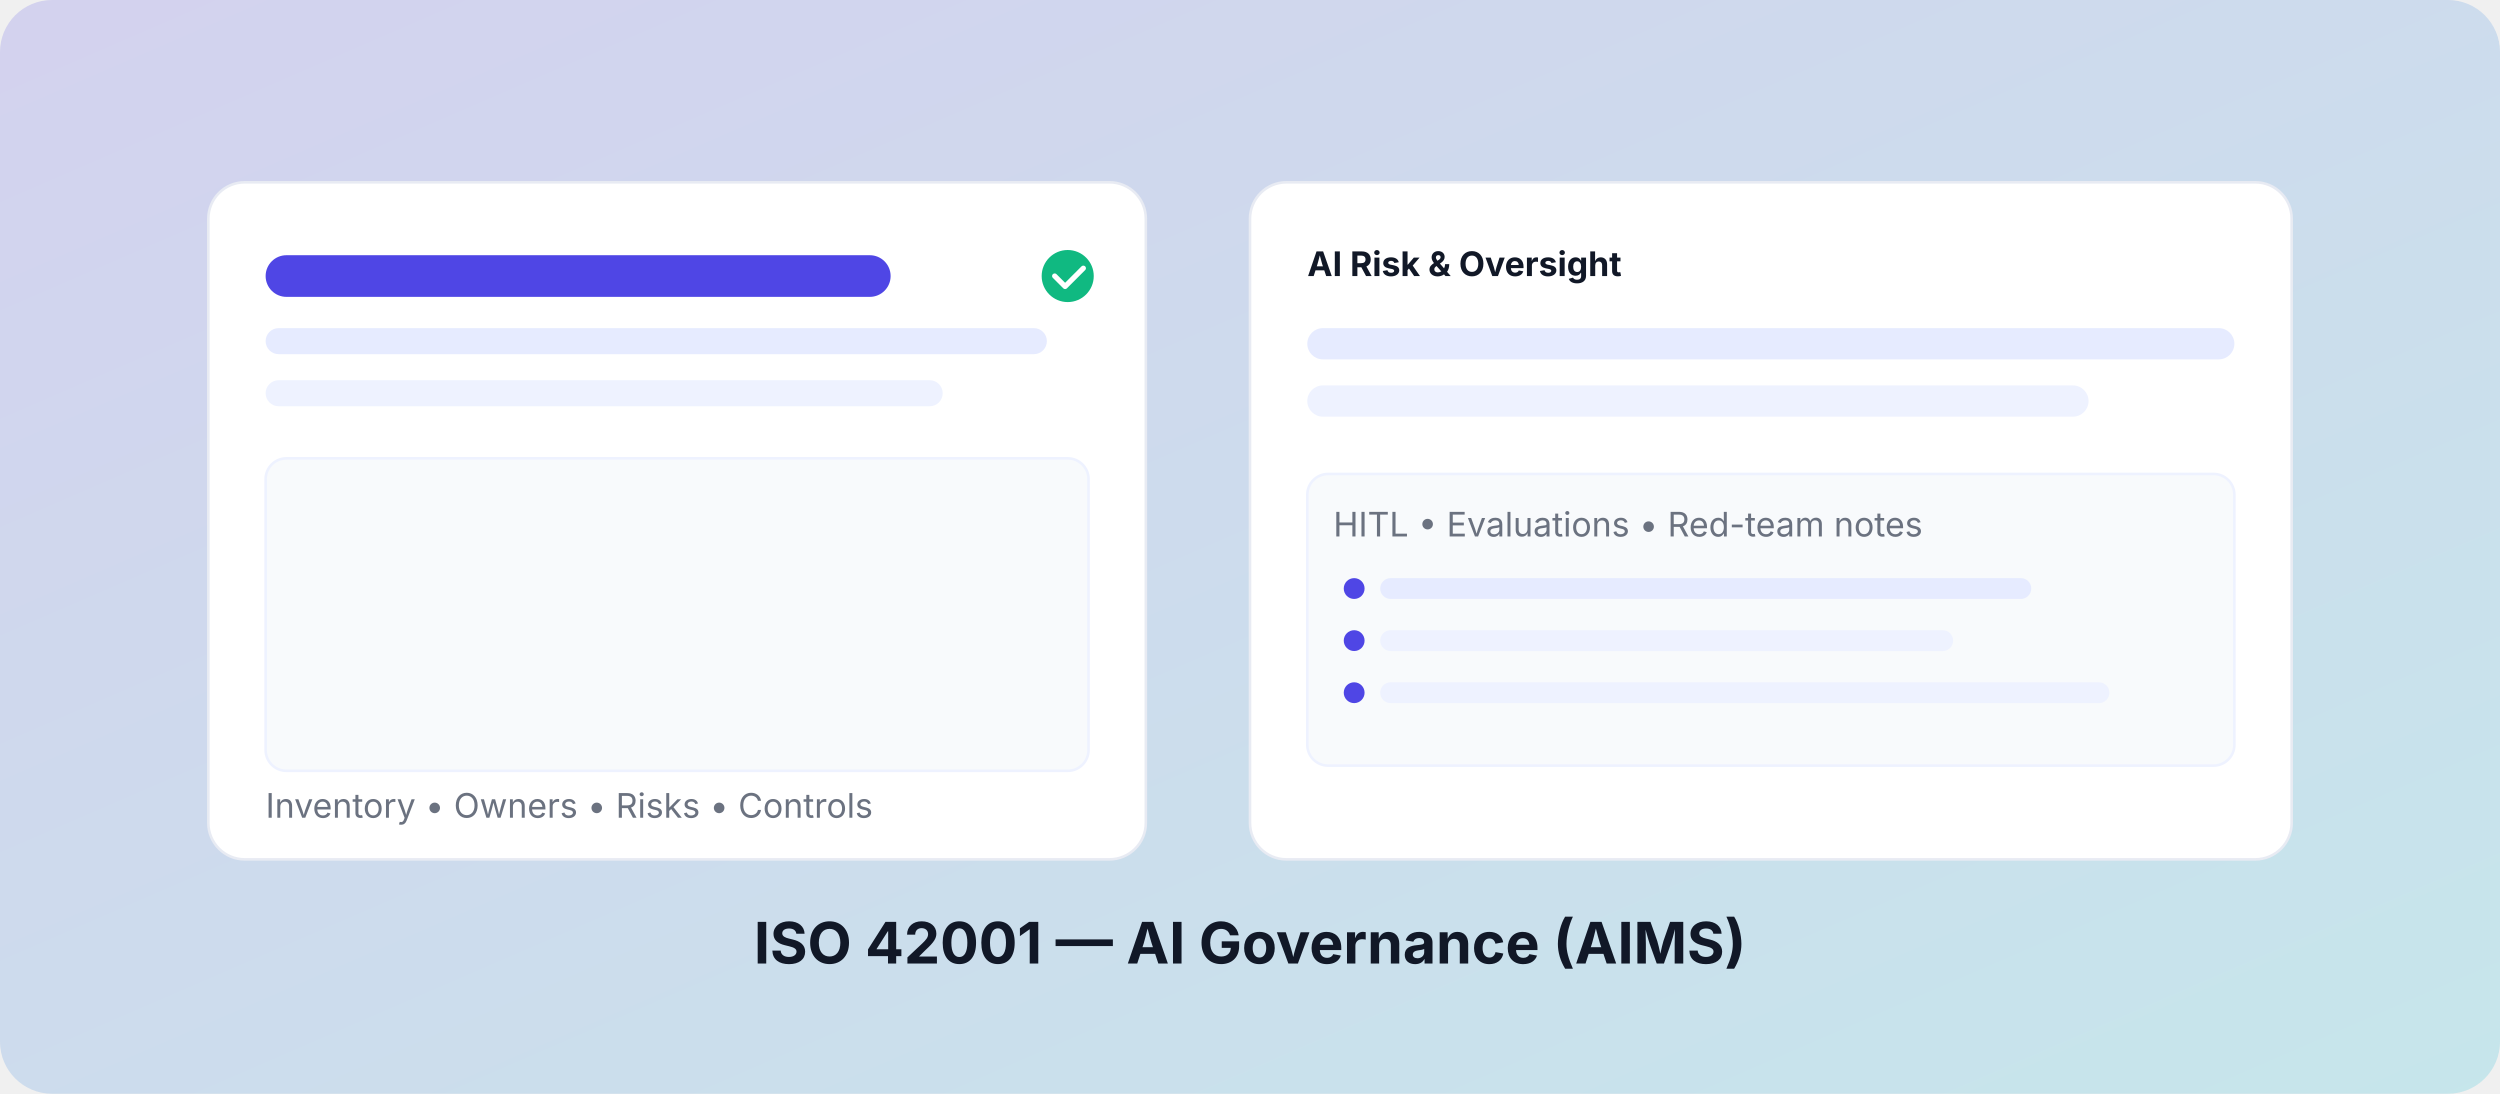
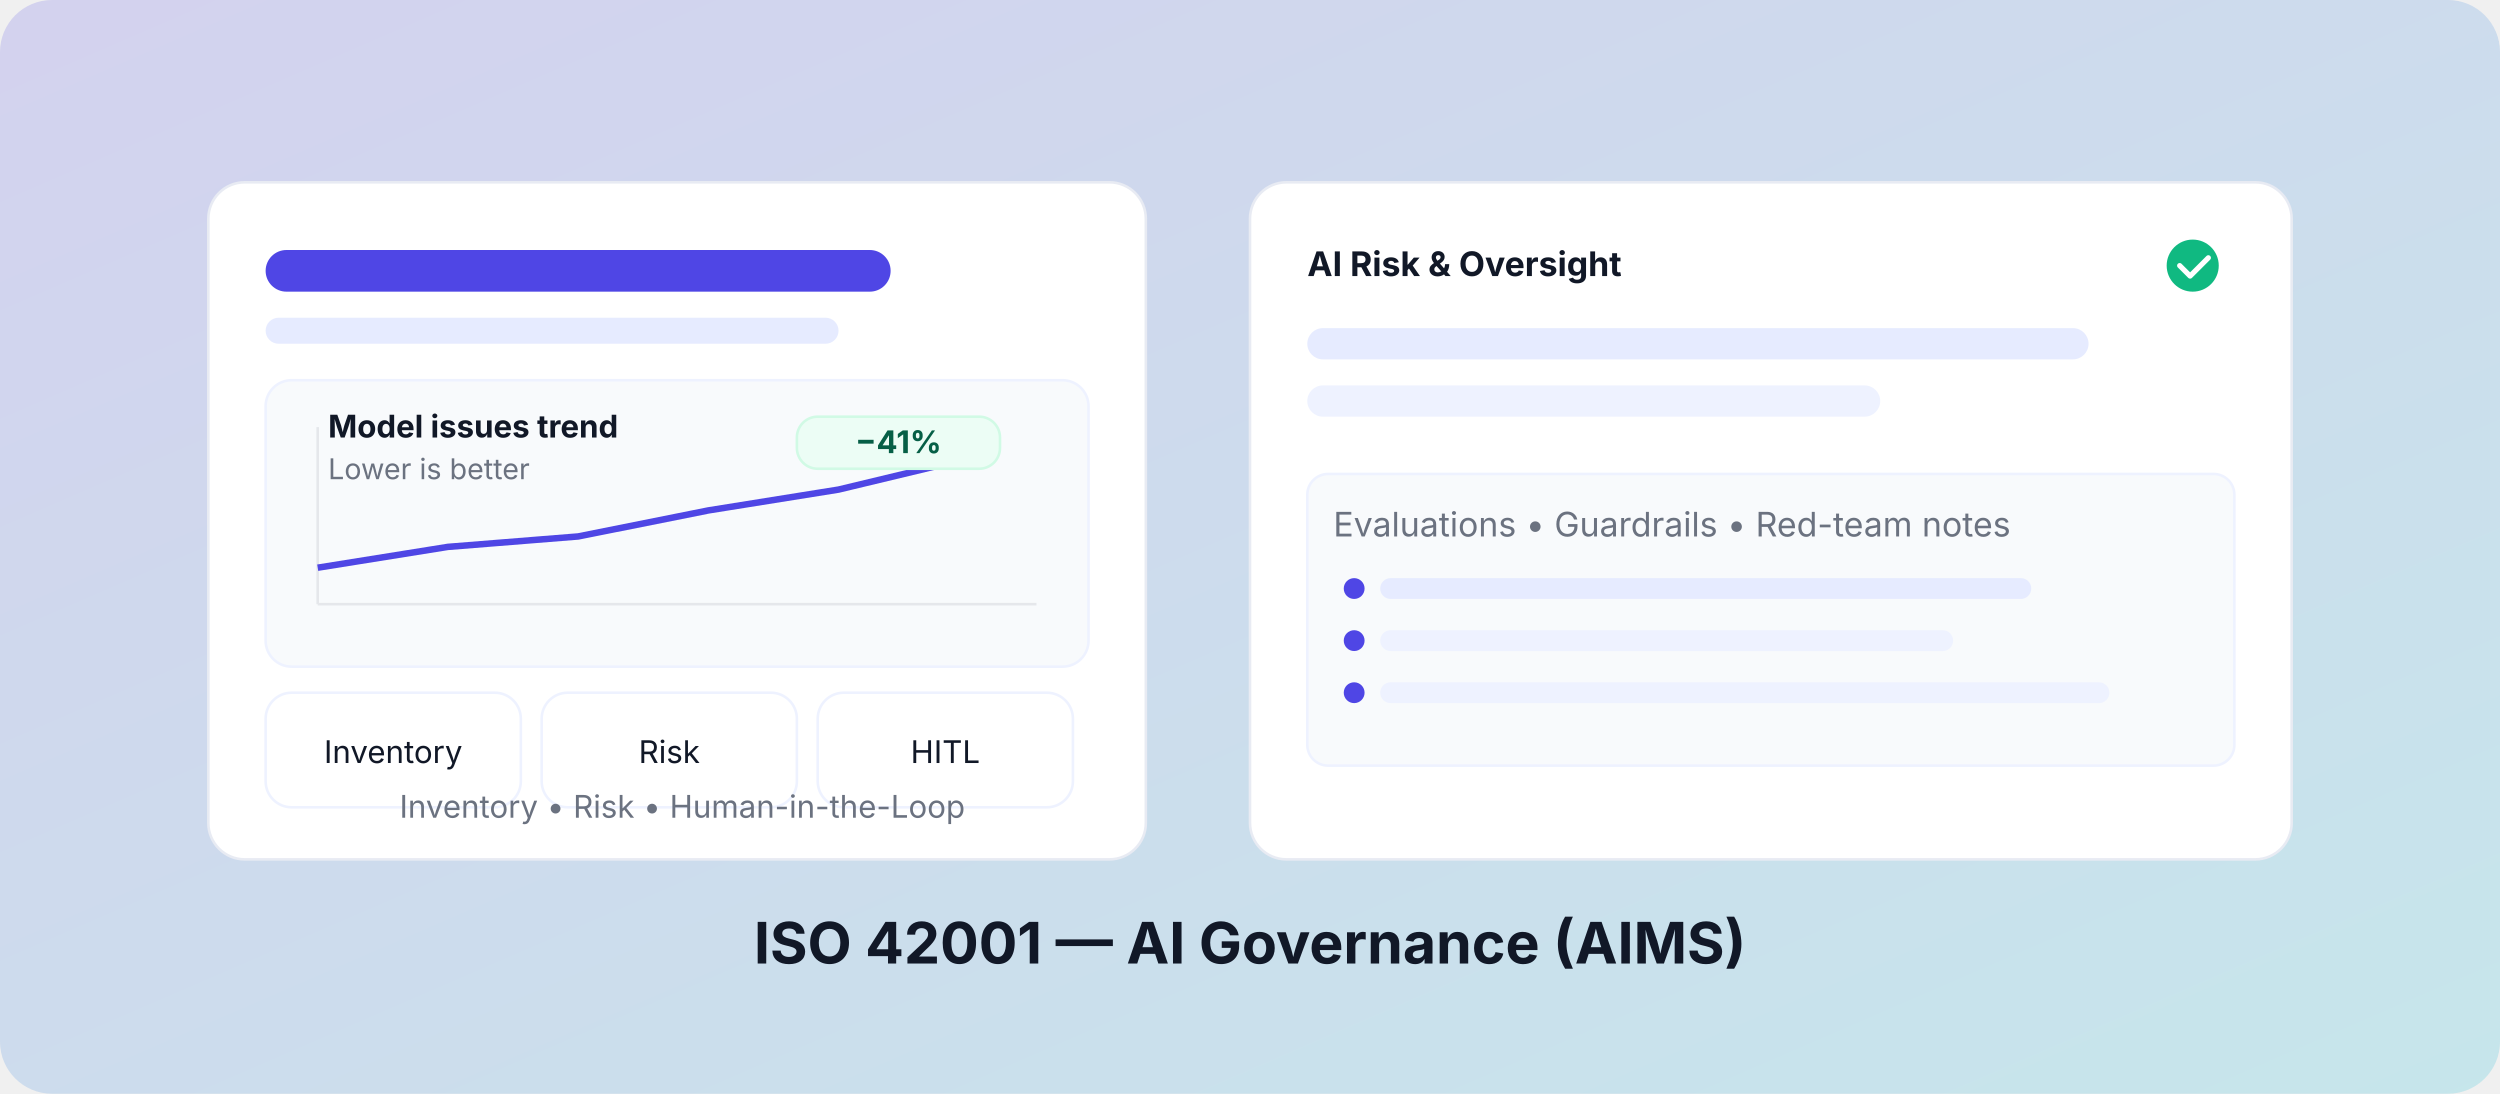
<svg xmlns="http://www.w3.org/2000/svg" viewBox="0 0 960 420">
  <defs>
-     <linearGradient id="grad42001" x1="0" y1="0" x2="1" y2="1">
+     <linearGradient id="g42001" x1="0" y1="0" x2="1" y2="1">
      <stop offset="0" stop-color="#4F46E5" stop-opacity=".18" />
      <stop offset="1" stop-color="#06B6D4" stop-opacity=".18" />
    </linearGradient>
  </defs>
-   <rect width="960" height="420" rx="20" fill="url(#grad42001)" />
+   <rect width="960" height="420" rx="20" fill="url(#g42001)" />
  <g transform="translate(80,70)" font-family="Inter, system-ui" font-size="13">
    <rect width="360" height="260" rx="14" fill="#fff" stroke="#e8ebf3" />
-     <rect x="22" y="28" width="240" height="16" rx="8" fill="#4F46E5" />
-     <rect x="22" y="56" width="300" height="10" rx="5" fill="#e6ebff" />
-     <rect x="22" y="76" width="260" height="10" rx="5" fill="#eef2ff" />
-     <rect x="22" y="106" width="316" height="120" rx="8" fill="#f8fafc" stroke="#eef2ff" />
-     <circle cx="330" cy="36" r="10" fill="#10B981" />
-     <path d="M325 36l4 4 7-7" stroke="#fff" stroke-width="2" fill="none" stroke-linecap="round" stroke-linejoin="round" />
-     <text x="22" y="244" fill="#6b7280">Inventory • Owners • Risks • Controls</text>
+     <rect x="22" y="26" width="240" height="16" rx="8" fill="#4F46E5" />
+     <rect x="22" y="52" width="220" height="10" rx="5" fill="#e6ebff" />
+     <g transform="translate(22,76)">
+       <rect width="316" height="110" rx="10" fill="#f8fafc" stroke="#eef2ff" />
+       <line x1="20" y1="86" x2="296" y2="86" stroke="#e5e7eb" />
+       <line x1="20" y1="18" x2="20" y2="86" stroke="#e5e7eb" />
+       <path d="M20,72 L70,64 L120,60 L170,50 L220,42 L270,30" fill="none" stroke="#4F46E5" stroke-width="2.5" />
+       <circle cx="270" cy="30" r="4" fill="#4F46E5" />
+       <rect x="204" y="14" rx="8" ry="8" width="78" height="20" fill="#ecfdf5" stroke="#d1fae5" />
+       <text x="243" y="28" text-anchor="middle" font-size="12" fill="#065f46" font-weight="700">−41%</text>
+       <text x="24" y="22" font-size="12" fill="#111827" font-weight="700">Model issues trend</text>
+       <text x="24" y="38" font-size="11" fill="#6b7280">Lower is better</text>
+     </g>
+     <g transform="translate(22,196)">
+       <rect width="98" height="44" rx="10" fill="#ffffff" stroke="#eef2ff" />
+       <rect x="106" width="98" height="44" rx="10" fill="#ffffff" stroke="#eef2ff" />
+       <rect x="212" width="98" height="44" rx="10" fill="#ffffff" stroke="#eef2ff" />
+       <text x="49" y="27" text-anchor="middle" font-size="12" fill="#111827">Inventory</text>
+       <text x="155" y="27" text-anchor="middle" font-size="12" fill="#111827">Risk</text>
+       <text x="261" y="27" text-anchor="middle" font-size="12" fill="#111827">HITL</text>
+     </g>
+     <text x="182" y="244" text-anchor="middle" font-size="12" fill="#6b7280">
+       Inventory • Risk • Human-in-the-Loop
+     </text>
  </g>
  <g transform="translate(480,70)" font-family="Inter, system-ui" font-size="13">
    <rect width="400" height="260" rx="14" fill="#fff" stroke="#e8ebf3" />
    <text x="22" y="36" font-weight="700" fill="#111827">AI Risk &amp; Oversight</text>
-     <rect x="22" y="56" width="356" height="12" rx="6" fill="#e6ebff" />
-     <rect x="22" y="78" width="300" height="12" rx="6" fill="#eef2ff" />
+     <rect x="22" y="56" width="300" height="12" rx="6" fill="#e6ebff" />
+     <rect x="22" y="78" width="220" height="12" rx="6" fill="#eef2ff" />
    <rect x="22" y="112" width="356" height="112" rx="8" fill="#f8fafc" stroke="#eef2ff" />
-     <text x="32" y="136" fill="#6b7280">HITL • Evaluations • Red-team notes</text>
+     <text x="32" y="136" fill="#6b7280">Evaluations • Guardrails • Red-team notes</text>
    <circle cx="40" cy="156" r="4" fill="#4F46E5" />
    <rect x="50" y="152" width="250" height="8" rx="4" fill="#e6ebff" />
    <circle cx="40" cy="176" r="4" fill="#4F46E5" />
    <rect x="50" y="172" width="220" height="8" rx="4" fill="#eef2ff" />
    <circle cx="40" cy="196" r="4" fill="#4F46E5" />
    <rect x="50" y="192" width="280" height="8" rx="4" fill="#eef2ff" />
+     <circle cx="362" cy="32" r="10" fill="#10B981" />
+     <path d="M357 32l4 4 7-7" stroke="#fff" stroke-width="2" fill="none" stroke-linecap="round" stroke-linejoin="round" />
  </g>
  <text x="50%" y="370" font-family="Inter, system-ui" font-size="22" text-anchor="middle" fill="#111827" font-weight="700">
    ISO 42001 — AI Governance (AIMS)
  </text>
</svg>
